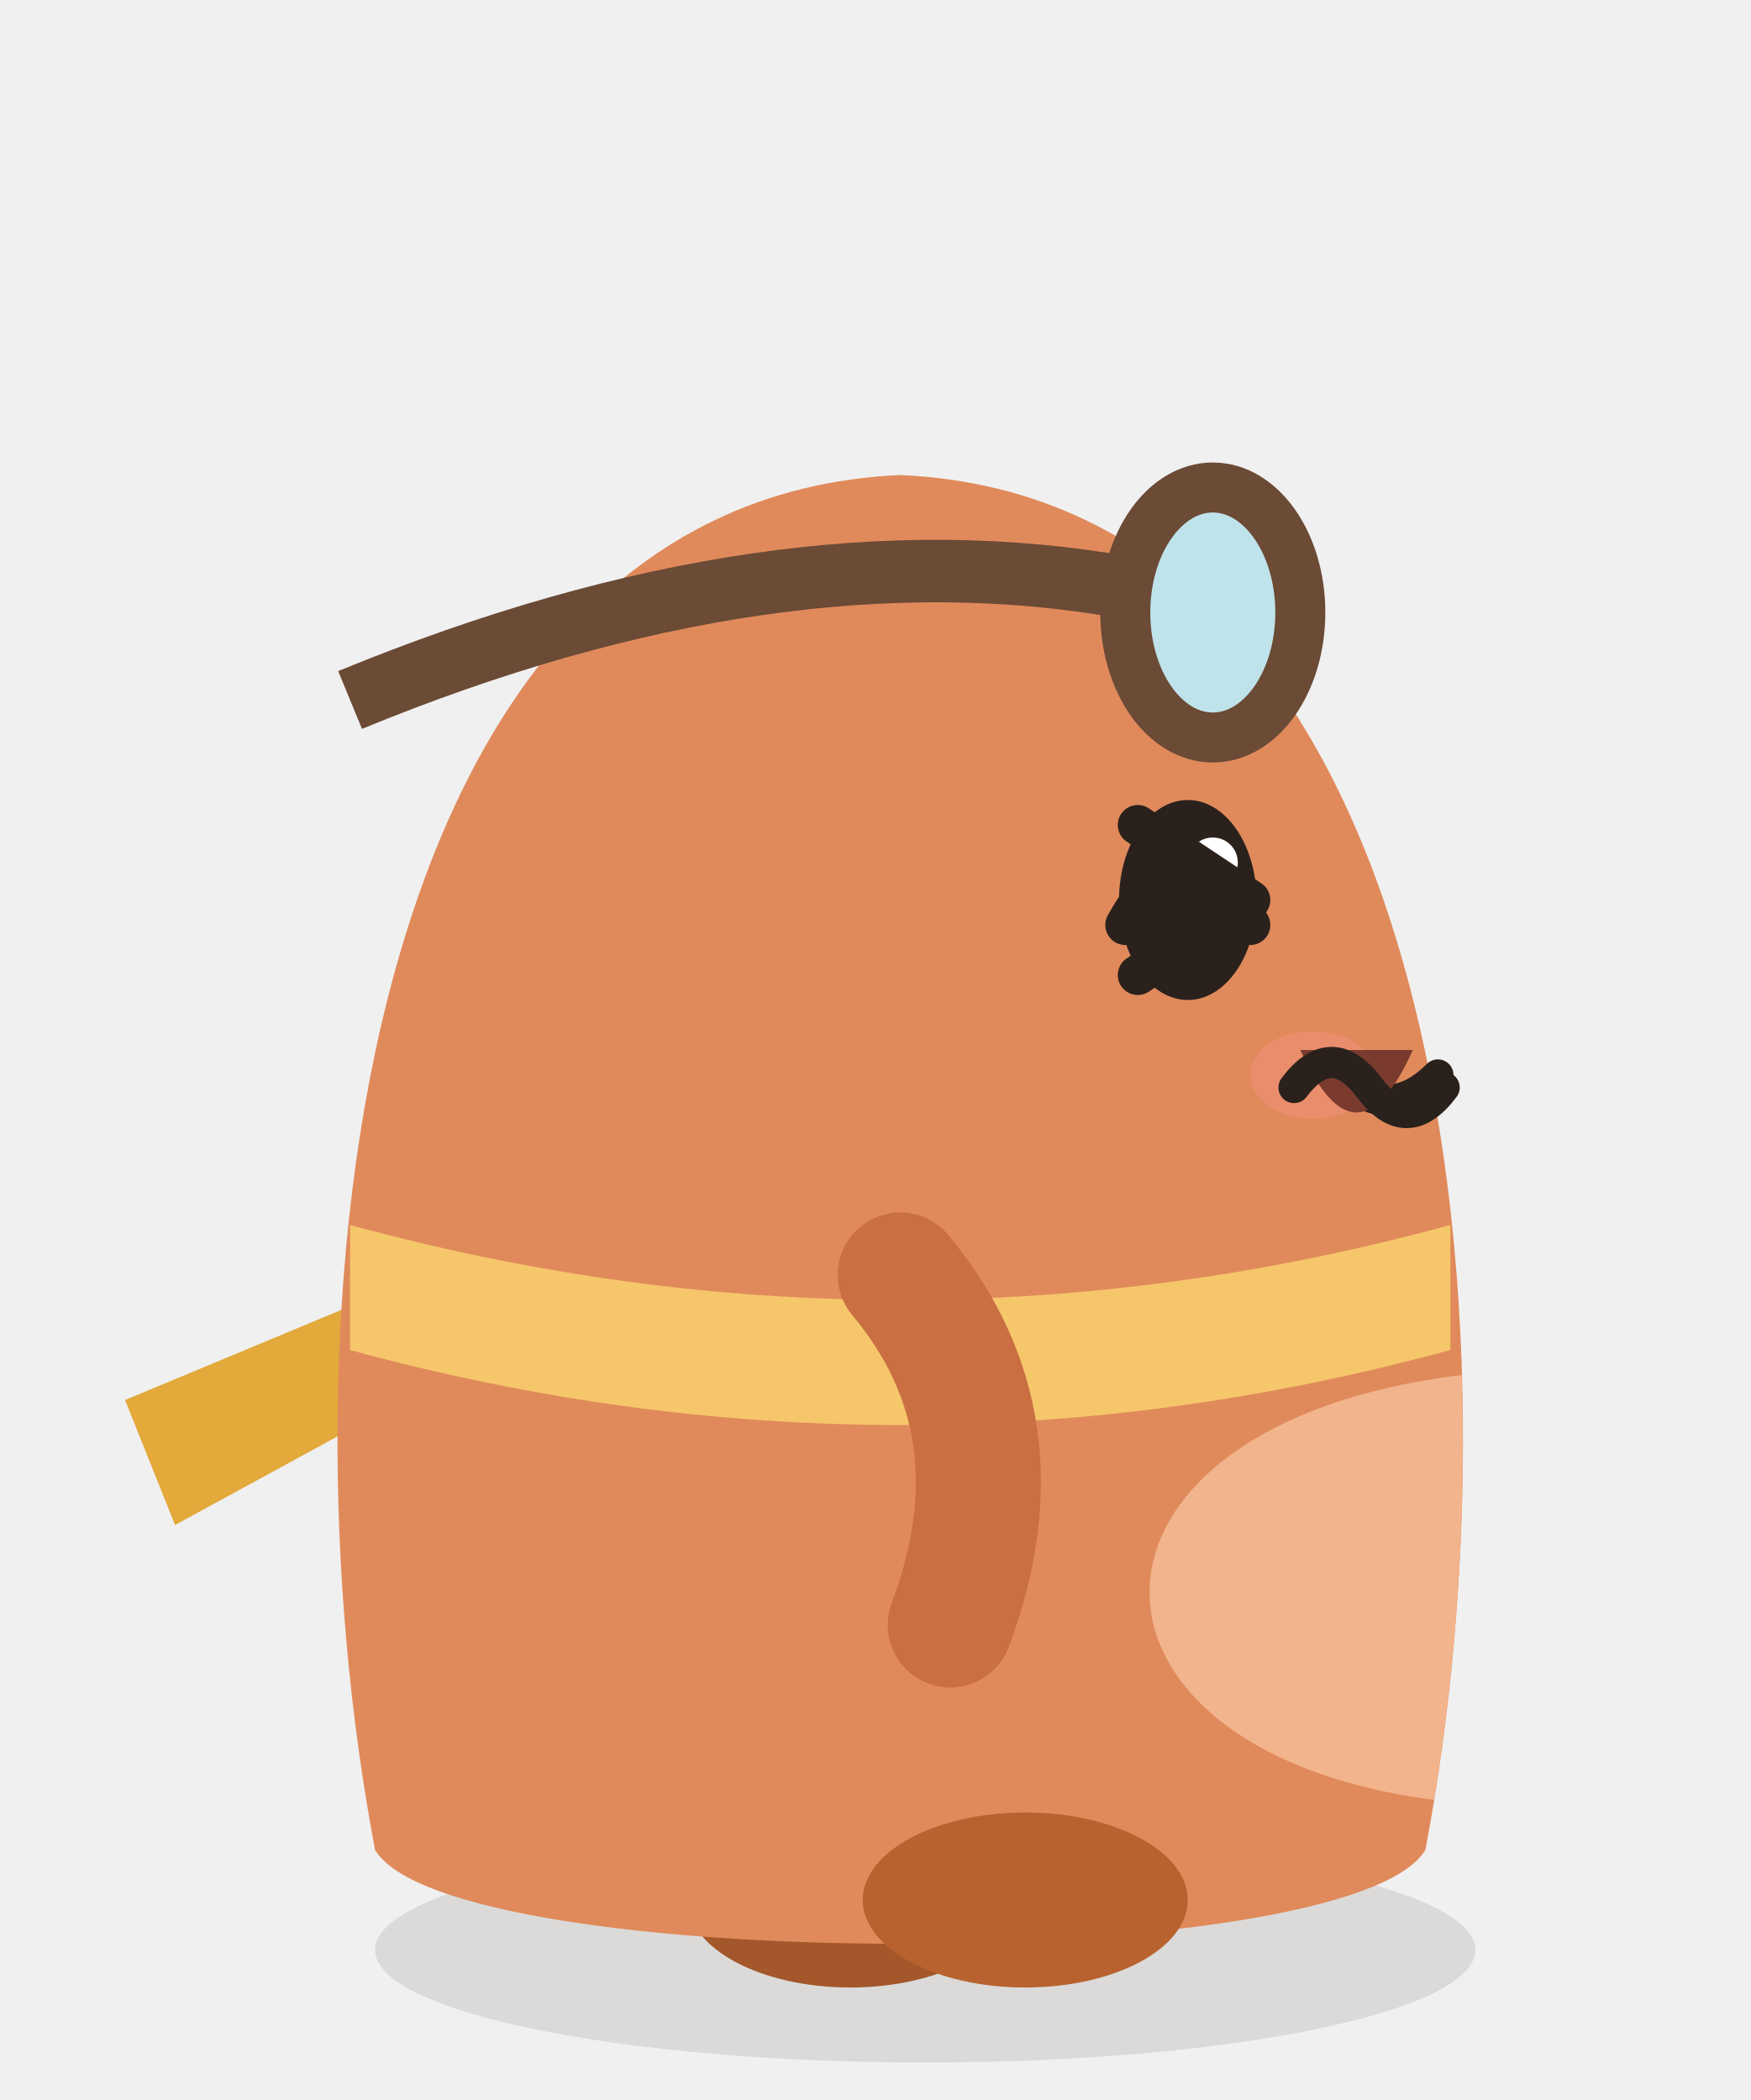
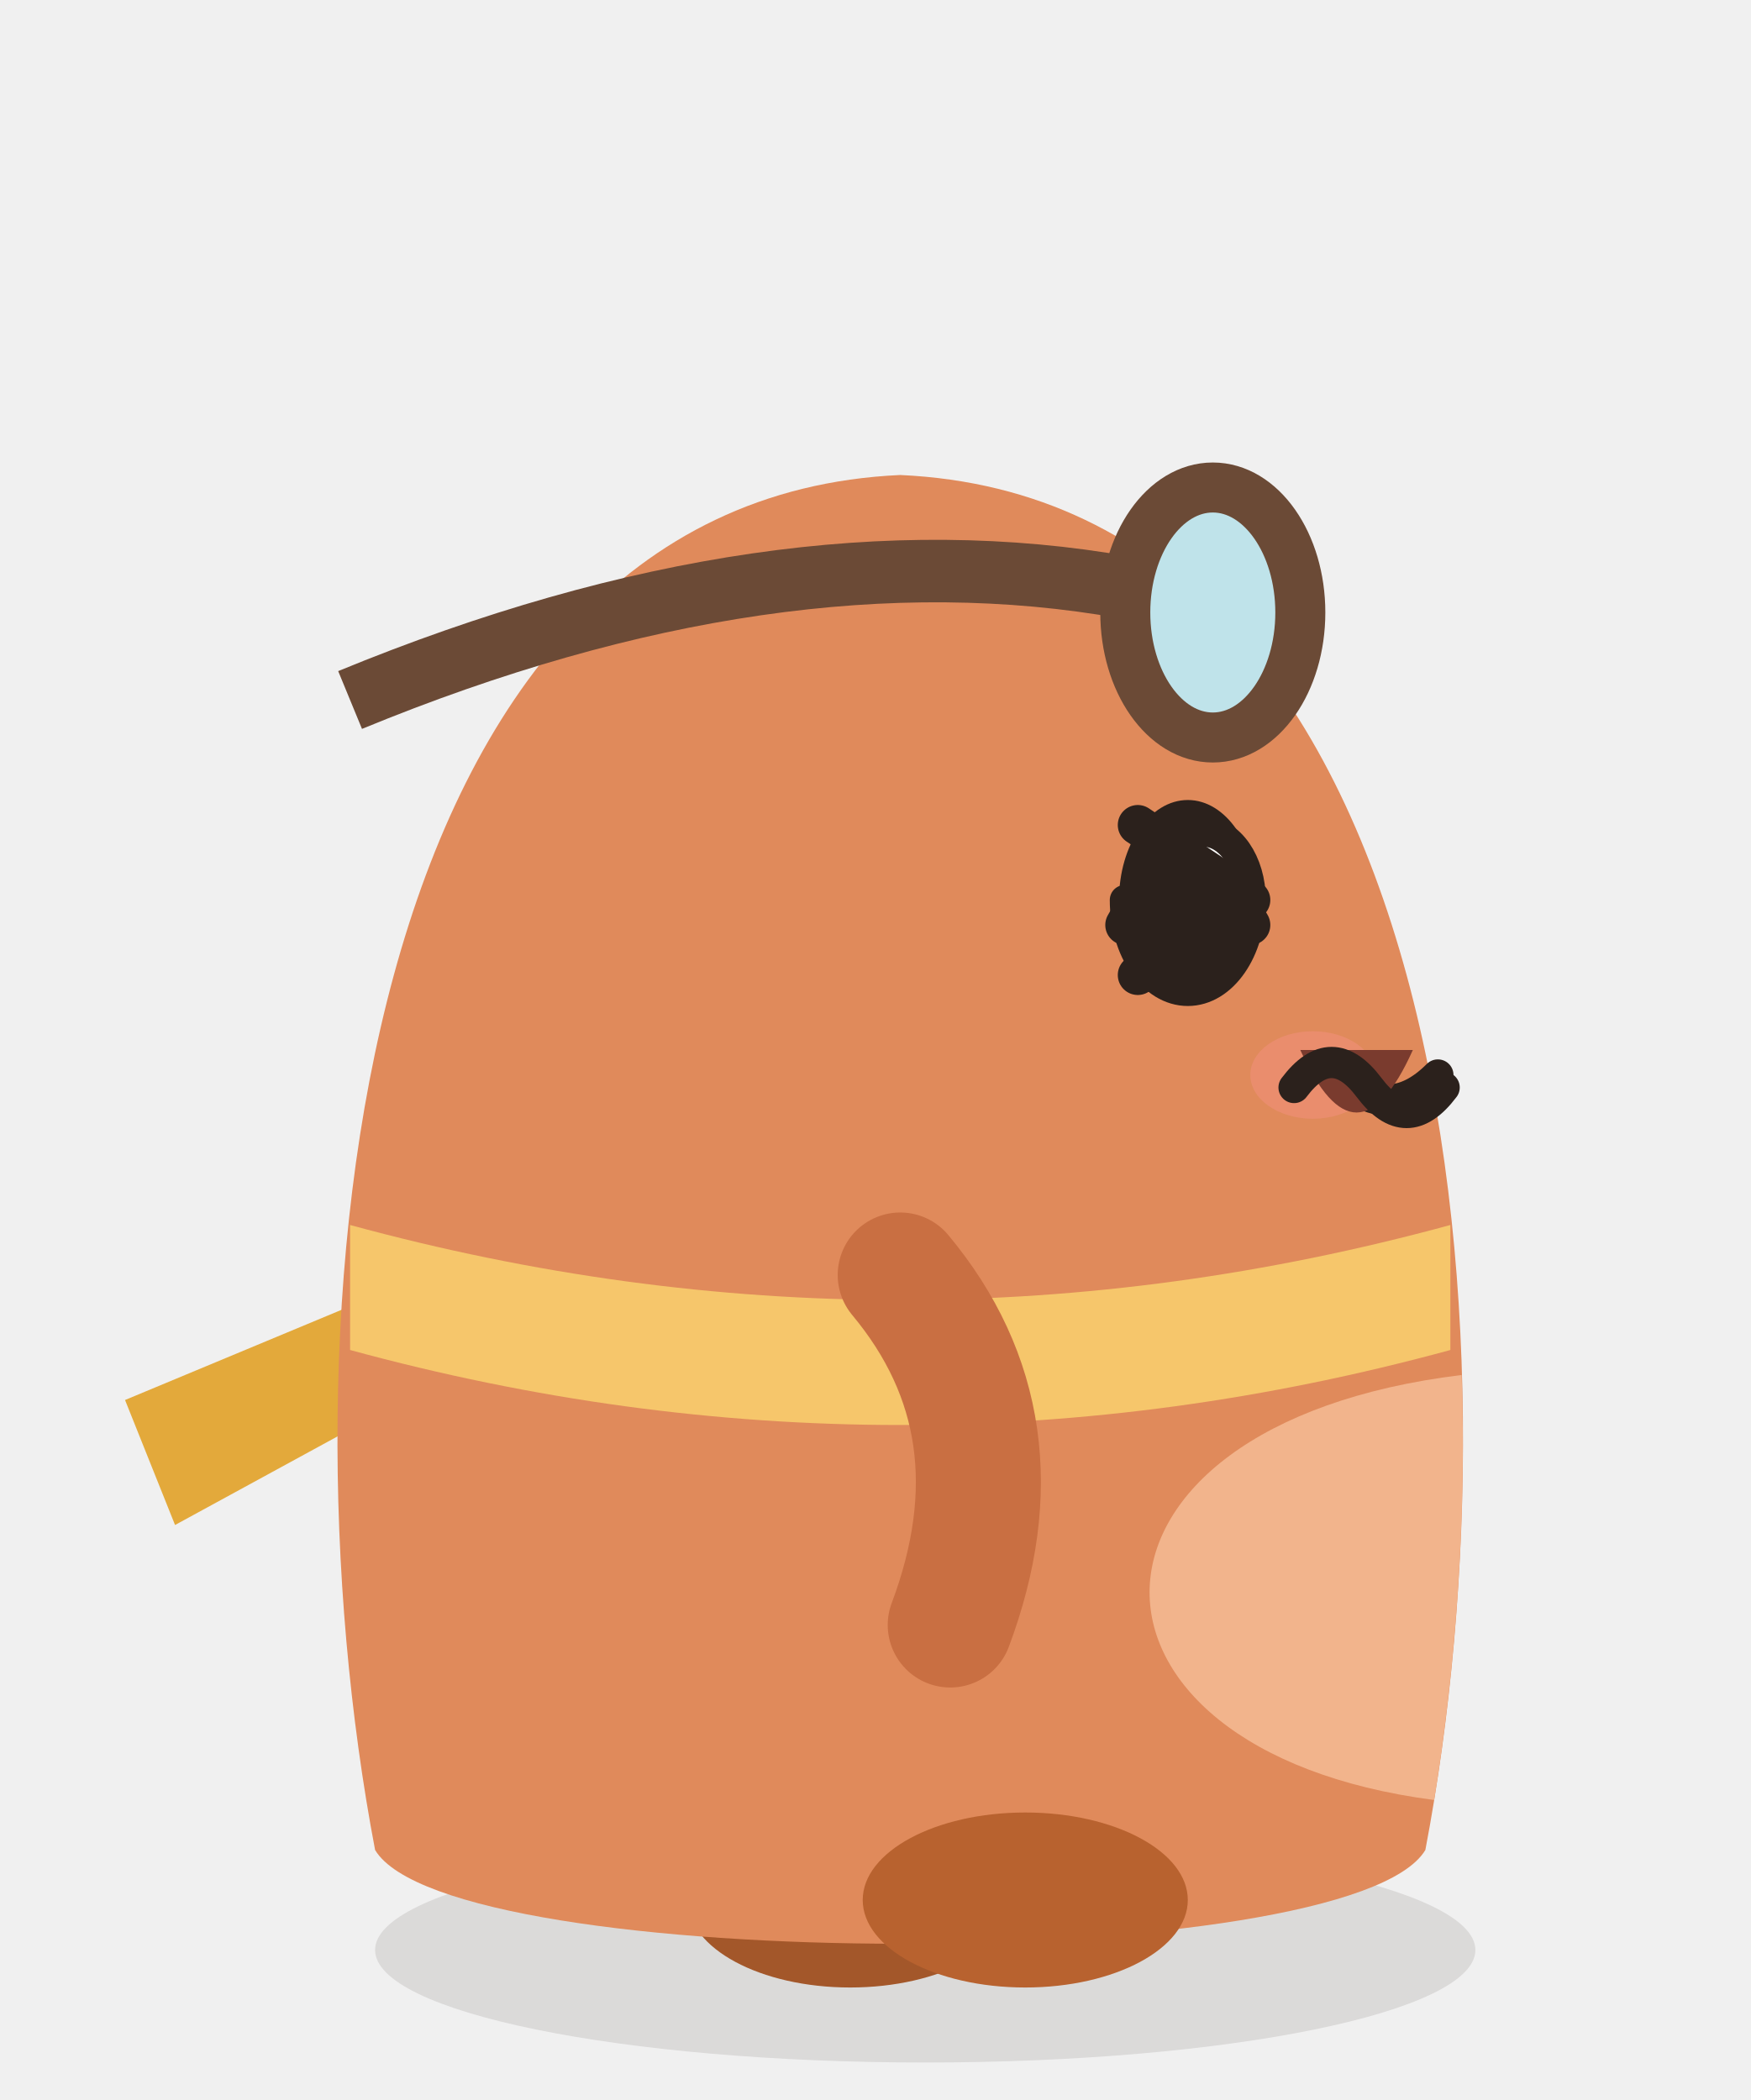
<svg xmlns="http://www.w3.org/2000/svg" viewBox="-70 -152 140 168" width="280" height="336">
  <g id="shadow">
    <ellipse cx="4" cy="4" rx="44" ry="9" fill="#3B2F2A" opacity="0.12" />
  </g>
  <g id="foot-far" data-pivot="-2 0">
    <ellipse cx="-2" cy="0" rx="13" ry="7" fill="#A3572A" />
  </g>
  <g id="arm-far-push" data-pivot="-2 -60" visibility="hidden">
    <path d="M-2 -60 q22 -8 46 -4" fill="none" stroke="#B5633A" stroke-width="10" stroke-linecap="round" />
  </g>
  <g id="scarf-tail" data-pivot="-36 -50">
    <path d="M-36 -50 L-60 -40 L-56 -30 L-34 -42 Z" fill="#E3A93B" />
  </g>
  <g id="body">
    <path d="M-40 -4 C-48 -46 -42 -112 2 -114 C46 -112 52 -46 44 -4 C38 6 -34 6 -40 -4 Z" fill="#E08A5B" />
  </g>
  <g id="belly">
    <path d="M46.9 -42 C47.3 -30.3 46.4 -18.5 44.7 -8 C14 -12 14 -38 46.9 -42 Z" fill="#F2B48C" />
  </g>
  <g id="scarf">
    <path d="M-42 -54 Q2 -42 46 -54 L46 -44 Q2 -32 -42 -44 Z" fill="#F6C66B" />
  </g>
  <g id="eyes" data-pivot="25 -80">
    <ellipse cx="25" cy="-80" rx="5.5" ry="8" fill="#2B211C" />
    <circle cx="27" cy="-83" r="2" fill="#FFFFFF" />
  </g>
  <g id="cheeks">
    <ellipse cx="35" cy="-66" rx="5" ry="3.5" fill="#F08F7A" opacity="0.6" />
  </g>
  <g id="mouth">
    <path d="M37 -66 q4 4 8 0" fill="none" stroke="#2B211C" stroke-width="2.5" stroke-linecap="round" />
  </g>
  <g id="eyes-happy">
    <path d="M20 -78 q5 -9 10 0" fill="none" stroke="#2B211C" stroke-width="3.2" stroke-linecap="round" />
  </g>
  <g id="mouth-open">
    <path d="M34 -68 q4.5 10 9 0 Z" fill="#7A3B2E" />
  </g>
  <g id="eyes-squeeze">
    <path d="M21 -86 l9 6 l-9 6" fill="none" stroke="#2B211C" stroke-width="3.2" stroke-linecap="round" stroke-linejoin="round" />
  </g>
  <g id="mouth-wavy">
    <path d="M33.5 -65 q3 -4 6 0 q3 4 6 0" fill="none" stroke="#2B211C" stroke-width="2.5" stroke-linecap="round" />
  </g>
+   <g id="eyes-spiral">
+     <path d="M25 -80 A1.26 1.82 0 0 1 27.52 -80 A2.52 3.64 0 0 1 22.48 -80 A3.78 5.46 0 0 1 30.04 -80 A5.04 7.28 0 0 1 19.96 -80" fill="none" stroke="#2B211C" stroke-width="2.4" stroke-linecap="round" />
+   </g>
  <g id="headwear-goggles">
    <path d="M-42 -96 Q-8 -110 20 -105" fill="none" stroke="#6B4A36" stroke-width="5" />
    <ellipse cx="27" cy="-103" rx="7" ry="10" fill="#BFE3EA" stroke="#6B4A36" stroke-width="4" />
  </g>
  <g id="arm-near" data-pivot="2 -50">
    <path d="M2 -50 q10 12 4 28" fill="none" stroke="#C96F42" stroke-width="10" stroke-linecap="round" />
  </g>
  <g id="foot-near" data-pivot="12 0">
    <ellipse cx="12" cy="0" rx="13" ry="7" fill="#B8622F" />
  </g>
  <g id="anchors" display="none">
    <circle id="anchor-headwear" cx="2" cy="-114" r="0" />
    <circle id="anchor-lean" cx="0" cy="-40" r="0" />
    <circle id="anchor-fx-head" cx="34" cy="-124" r="0" />
    <circle id="anchor-fx-brow" cx="10" cy="-96" r="0" />
    <circle id="anchor-fx-ground" cx="0" cy="0" r="0" />
  </g>
</svg>
